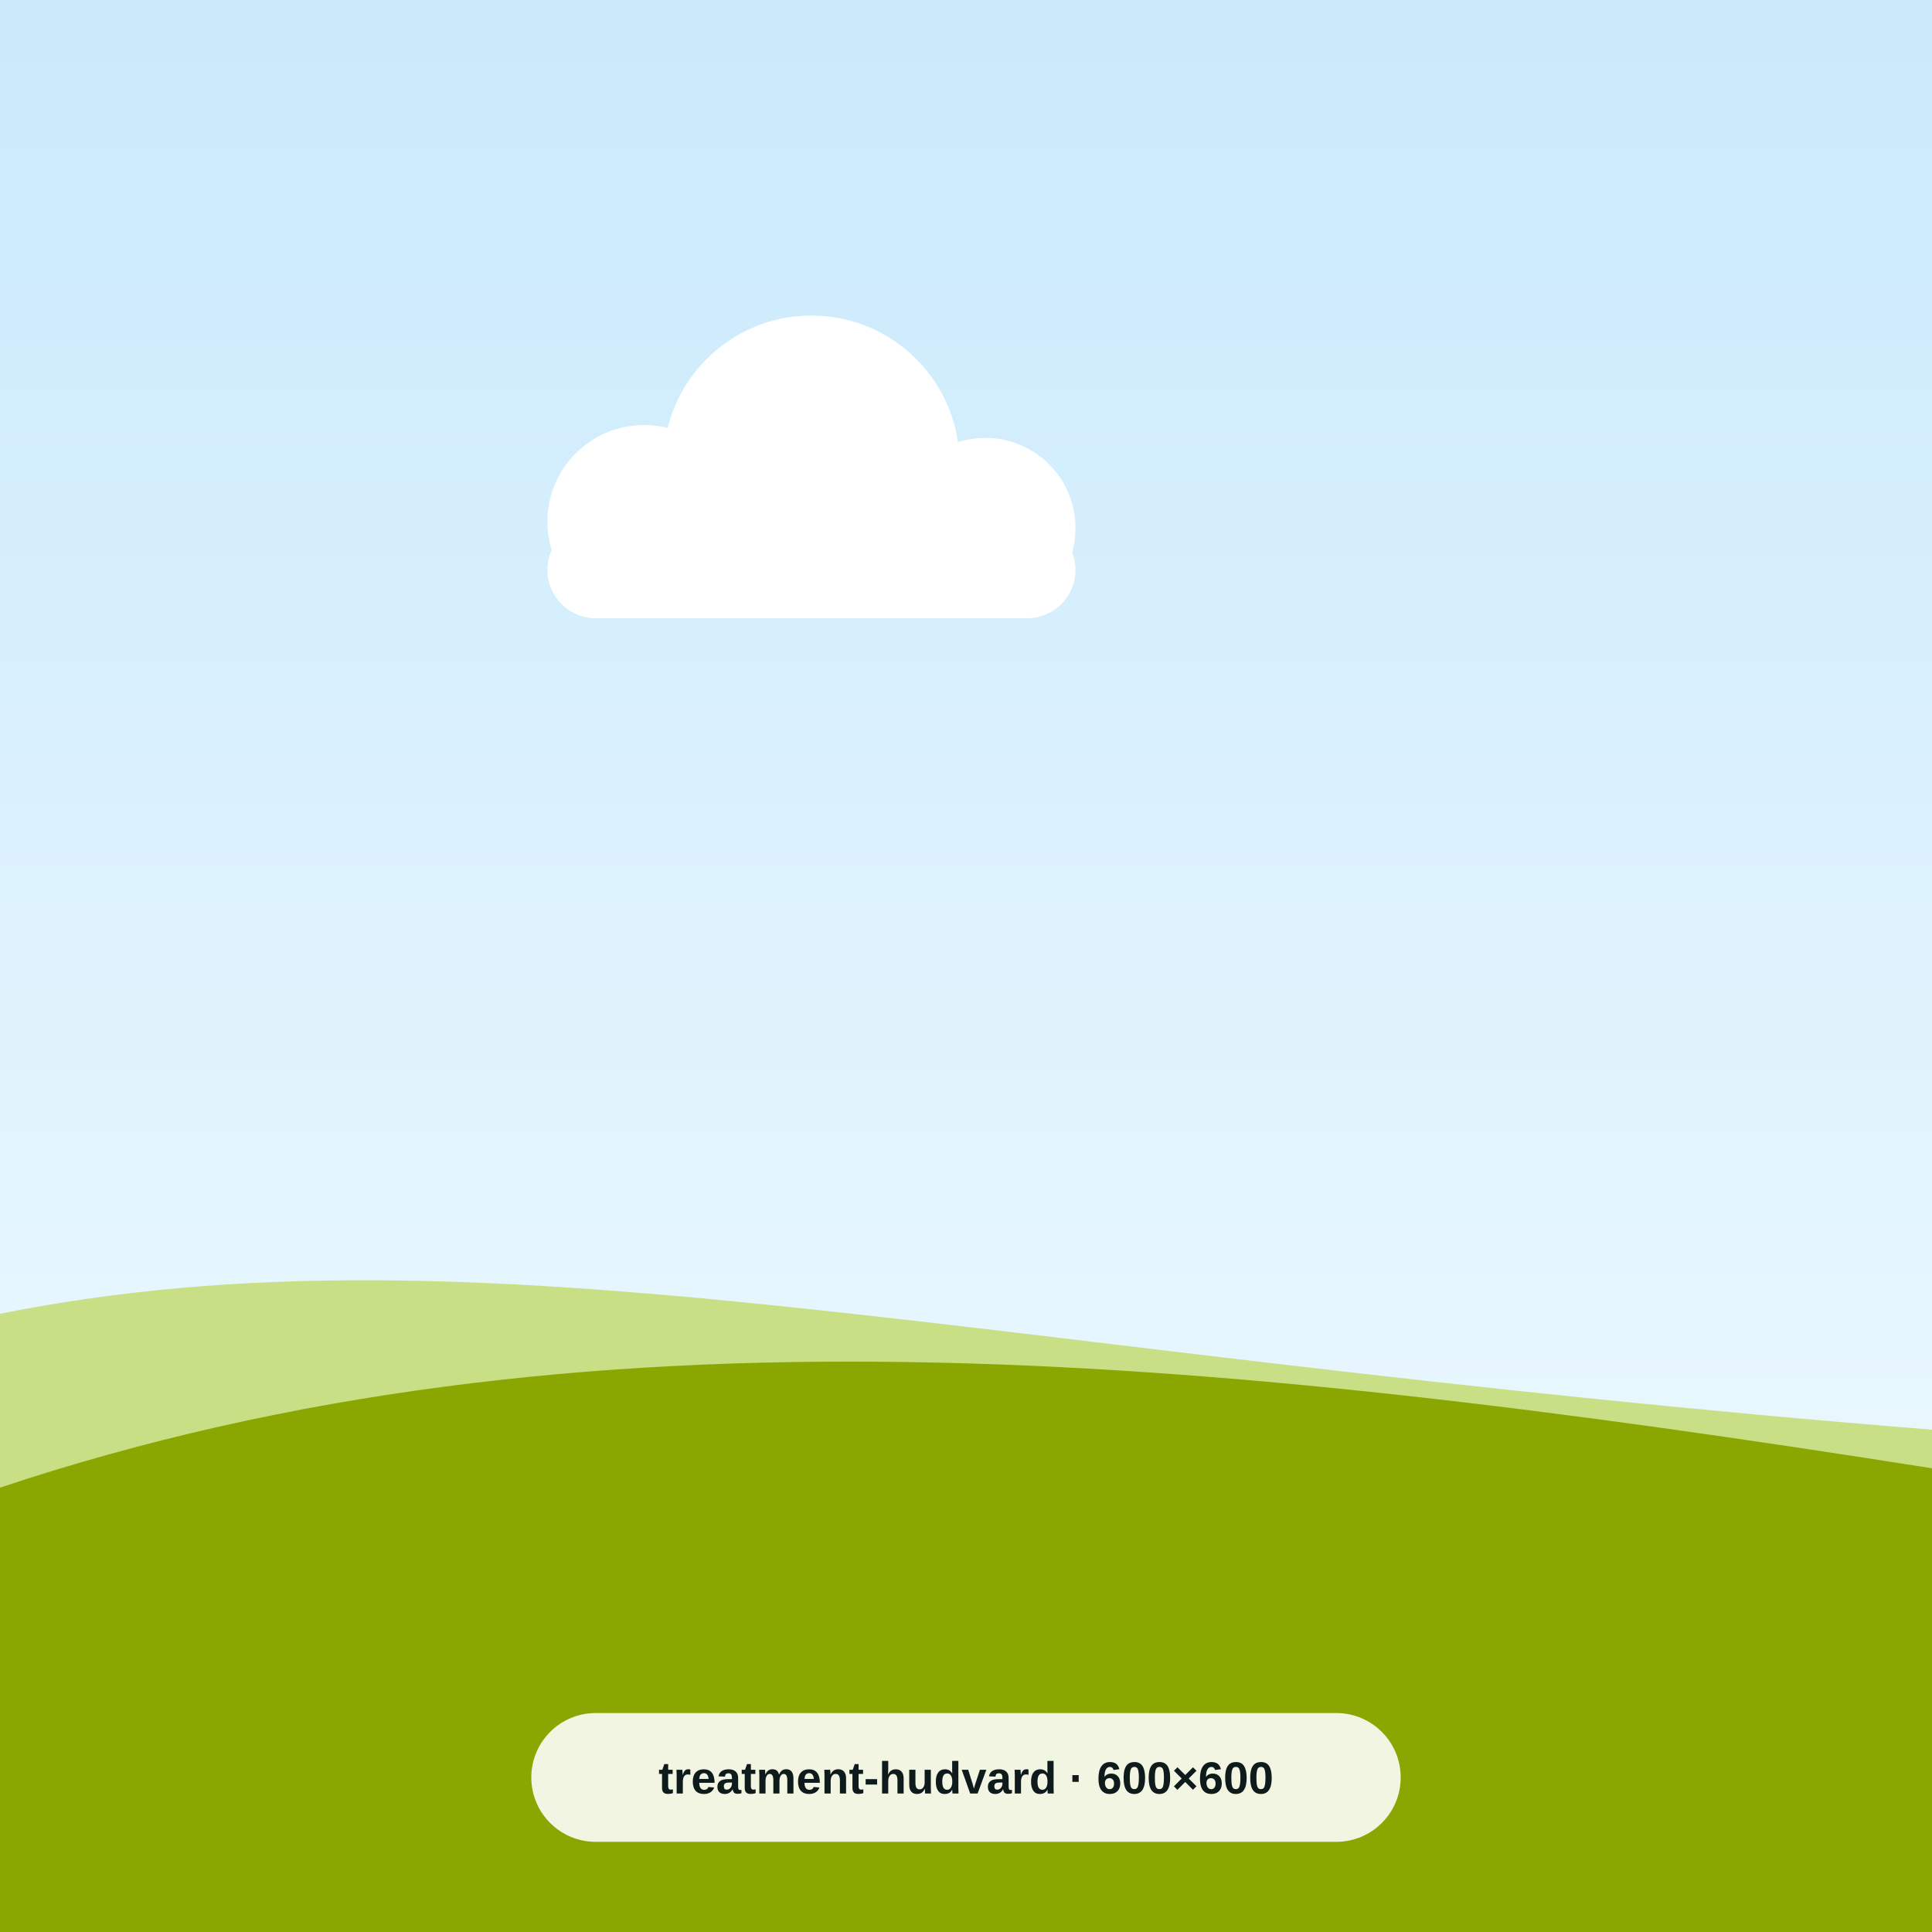
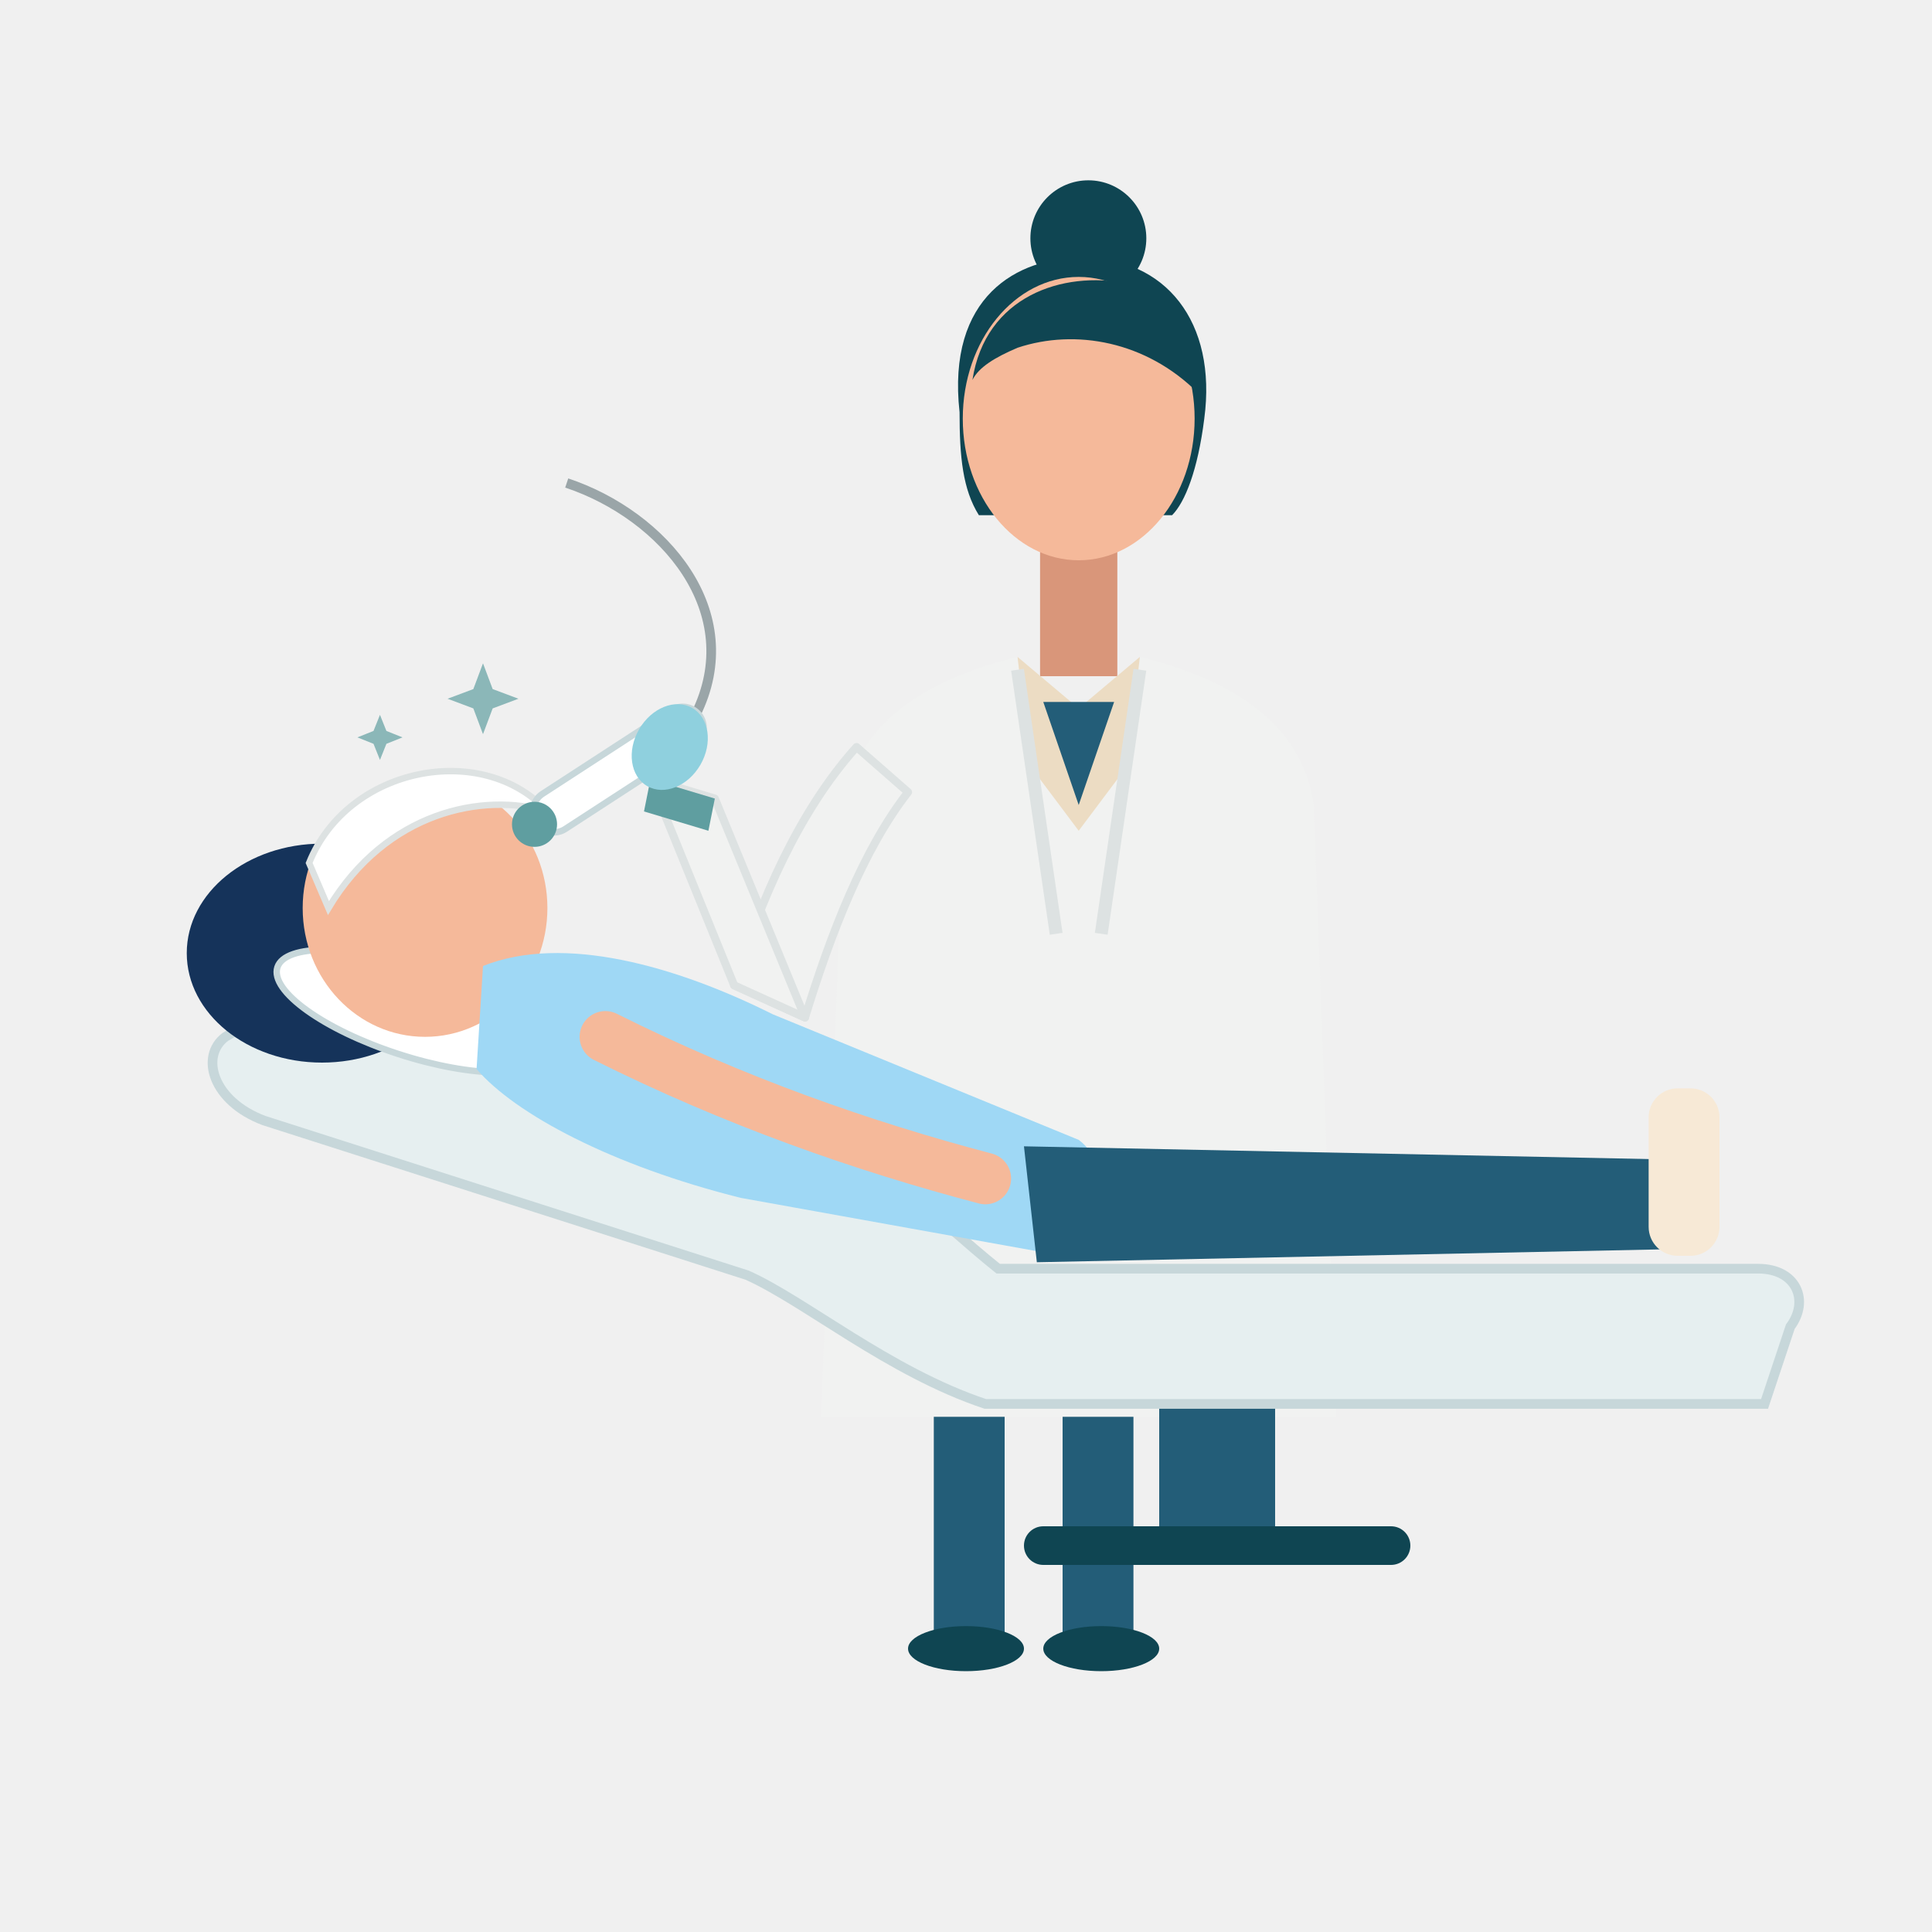
- <svg xmlns="http://www.w3.org/2000/svg" viewBox="0 0 600 600" width="600" height="600" preserveAspectRatio="xMidYMid slice">
-   <defs>
-     <linearGradient id="sky" x1="0" y1="0" x2="0" y2="1">
-       <stop offset="0" stop-color="#C9E9FB" />
-       <stop offset="1" stop-color="#F3FCFF" />
-     </linearGradient>
-   </defs>
-   <rect width="600" height="600" fill="url(#sky)" />
-   <g fill="#FFFFFF">
-     <circle cx="252" cy="144" r="46" />
-     <circle cx="200" cy="162" r="30" />
-     <circle cx="306" cy="164" r="28" />
-     <rect x="170" y="162" width="164" height="30" rx="15" />
-   </g>
-   <path d="M0 408 C 150 378, 300 420, 600 444 L 600 600 L 0 600 Z" fill="#C8DF85" />
-   <path d="M0 462 C 180 402, 372 420, 600 456 L 600 600 L 0 600 Z" fill="#8AA600" />
-   <g transform="translate(165 532)">
-     <rect width="270" height="40" rx="20" fill="#FFFFFF" fill-opacity="0.88" />
-     <text x="135" y="25" text-anchor="middle" font-family="Figtree, Arial, sans-serif" font-size="14" font-weight="600" fill="#0E1A1C">treatment-hudvard · 600×600</text>
-   </g>
+ <svg xmlns="http://www.w3.org/2000/svg" viewBox="0 0 600 600" width="600" height="600" role="img" aria-label="Hudvårdsbehandling med apparat">
+   <rect x="290" y="430" width="22" height="80" fill="#235d78" />
+   <rect x="330" y="430" width="22" height="80" fill="#235d78" />
+   <ellipse cx="300" cy="512" rx="18" ry="7" fill="#0f4552" />
+   <ellipse cx="342" cy="512" rx="18" ry="7" fill="#0f4552" />
+   <circle cx="338" cy="74" r="18" fill="#0f4552" />
+   <path d="M298,128 C294,92 316,80 336,80 C362,80 378,100 374,130 C372,146 368,156 364,160 L304,160 C299,152 298,142 298,128 Z" fill="#0f4552" />
+   <rect x="323" y="160" width="24" height="50" fill="#d9967a" />
+   <ellipse cx="335" cy="130" rx="36" ry="44" fill="#f5b99a" />
+   <path d="M302,118 C306,92 330,84 350,88 C366,92 374,106 372,122 C356,106 334,102 316,108 C309,111 304,114 302,118 Z" fill="#0f4552" />
+   <path d="M255,440 L262,250 C266,222 292,210 316,204 L335,220 L354,204 C378,210 404,222 408,250 L415,440 Z" fill="#f1f2f1" />
+   <polygon points="316,204 335,220 354,204 350,238 335,258 320,238" fill="#ecdcc3" />
+   <polygon points="324,218 335,250 346,218" fill="#235d78" />
+   <path d="M316,208 L328,290 M354,208 L342,290" stroke="#dde2e2" stroke-width="4" fill="none" />
+   <rect x="360" y="420" width="36" height="58" fill="#235d78" />
+   <rect x="318" y="474" width="120" height="12" rx="6" fill="#0f4552" />
+   <path d="M70,322 C90,310 112,310 132,318 L250,352 C272,358 290,378 310,394 L546,394 C558,394 562,404 556,412 L548,436 L306,436 C276,426 250,404 232,396 L82,348 C66,342 62,328 70,322 Z" fill="#e6eff0" stroke="#c7d7da" stroke-width="3" />
+   <ellipse cx="100" cy="296" rx="42" ry="34" fill="#15335a" />
+   <ellipse cx="128" cy="314" rx="44" ry="14" transform="rotate(18 128 314)" fill="#ffffff" stroke="#c7d7da" stroke-width="2" />
+   <ellipse cx="132" cy="282" rx="38" ry="40" fill="#f5b99a" />
+   <path d="M96,268 C108,238 150,230 170,252 C150,246 120,252 102,282 Z" fill="#ffffff" stroke="#dde2e2" stroke-width="2" />
+   <path d="M150,300 C175,290 210,300 240,315 L335,354 C346,362 344,386 330,390 L230,372 C190,362 160,346 148,332 Z" fill="#9fd8f5" />
+   <path d="M188,322 C228,342 268,356 306,366" stroke="#f5b99a" stroke-width="16" stroke-linecap="round" fill="none" />
+   <path d="M318,356 L514,360 C528,361 530,386 516,388 L322,392 Z" fill="#235d78" />
+   <rect x="512" y="338" width="22" height="52" rx="9" fill="#f7e9d6" />
+   <path d="M266,232 C248,252 236,280 228,306 L250,316 C258,290 268,264 282,246 Z" fill="#f1f2f1" stroke="#dde2e2" stroke-width="2.5" stroke-linejoin="round" />
+   <polygon points="228,306 250,316 222,248 202,242" fill="#f1f2f1" stroke="#dde2e2" stroke-width="2.5" stroke-linejoin="round" />
+   <polygon points="202,242 222,248 220,258 200,252" fill="#5f9ea0" />
+   <path d="M216,222 C232,190 206,160 176,150" stroke="#9aa5a8" stroke-width="3" fill="none" />
+   <line x1="212" y1="226" x2="172" y2="252" stroke="#c7d7da" stroke-width="15" stroke-linecap="round" />
+   <line x1="212" y1="226" x2="172" y2="252" stroke="#ffffff" stroke-width="11" stroke-linecap="round" />
+   <circle cx="166" cy="256" r="7" fill="#5f9ea0" />
+   <ellipse cx="208" cy="232" rx="14" ry="11" transform="rotate(-60 208 232)" fill="#8fd0de" />
+   <path d="M150,206 l3,8 l8,3 l-8,3 l-3,8 l-3,-8 l-8,-3 l8,-3 Z M118,222 l2,5 l5,2 l-5,2 l-2,5 l-2,-5 l-5,-2 l5,-2 Z" fill="#5f9ea0" opacity=".7" />
</svg>
